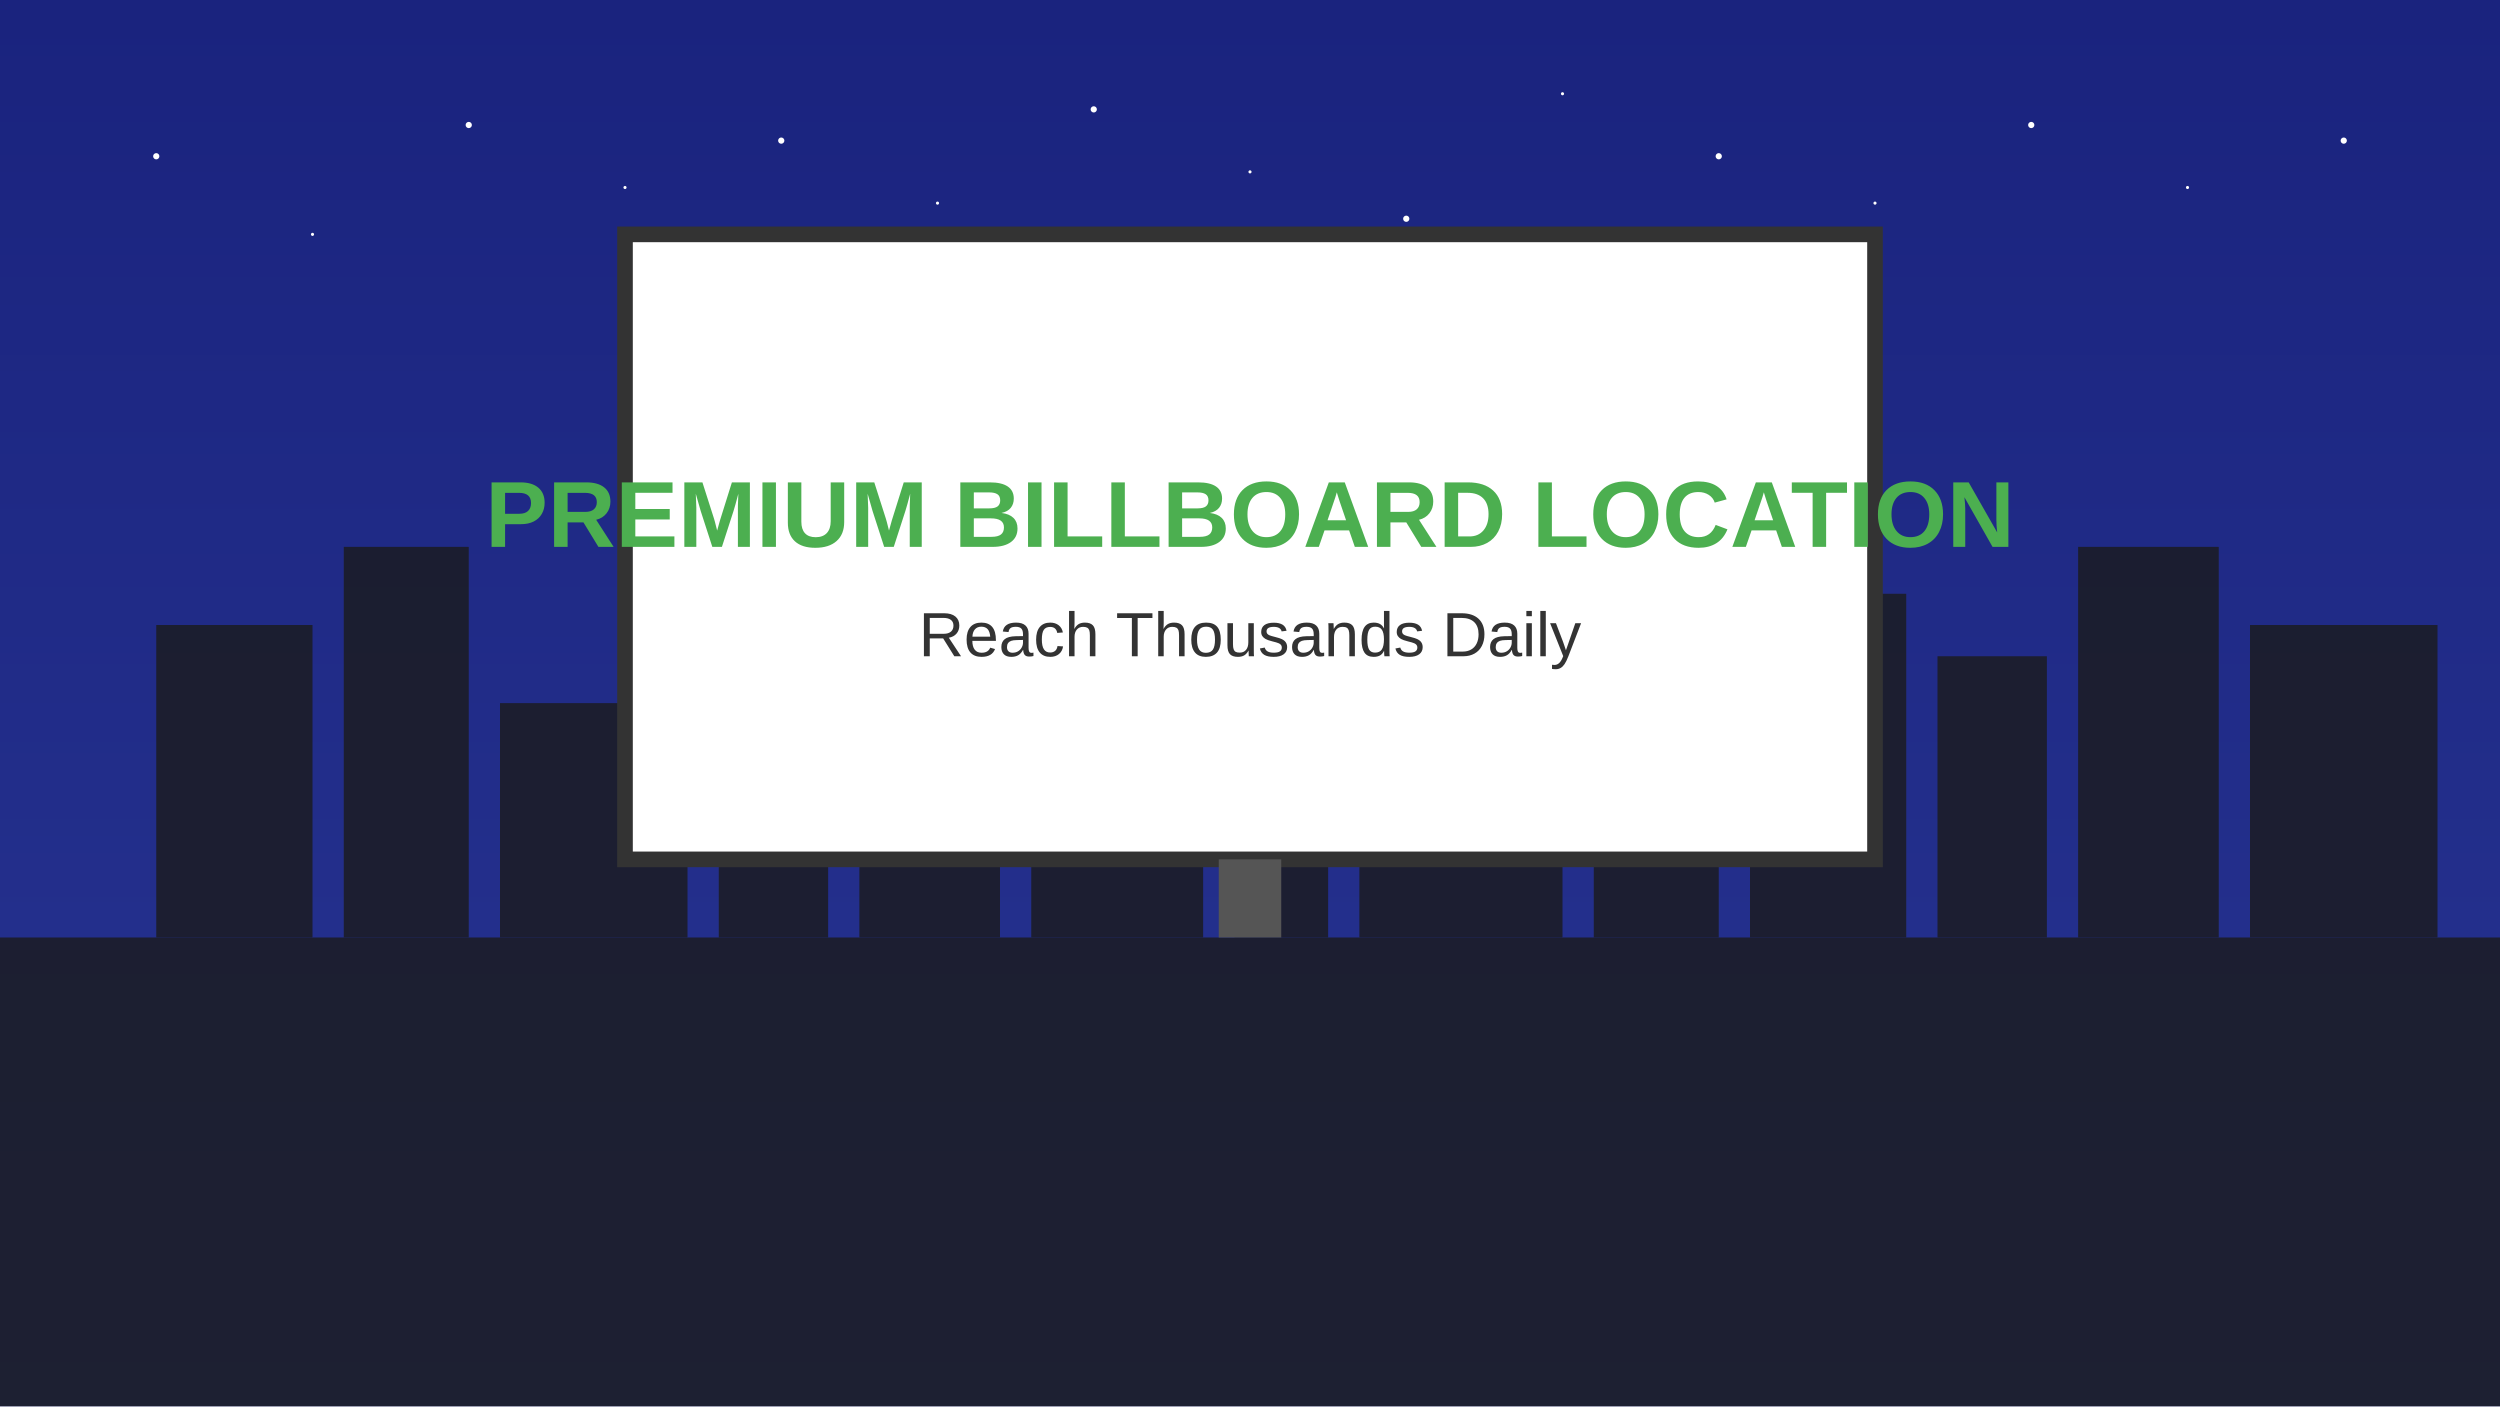
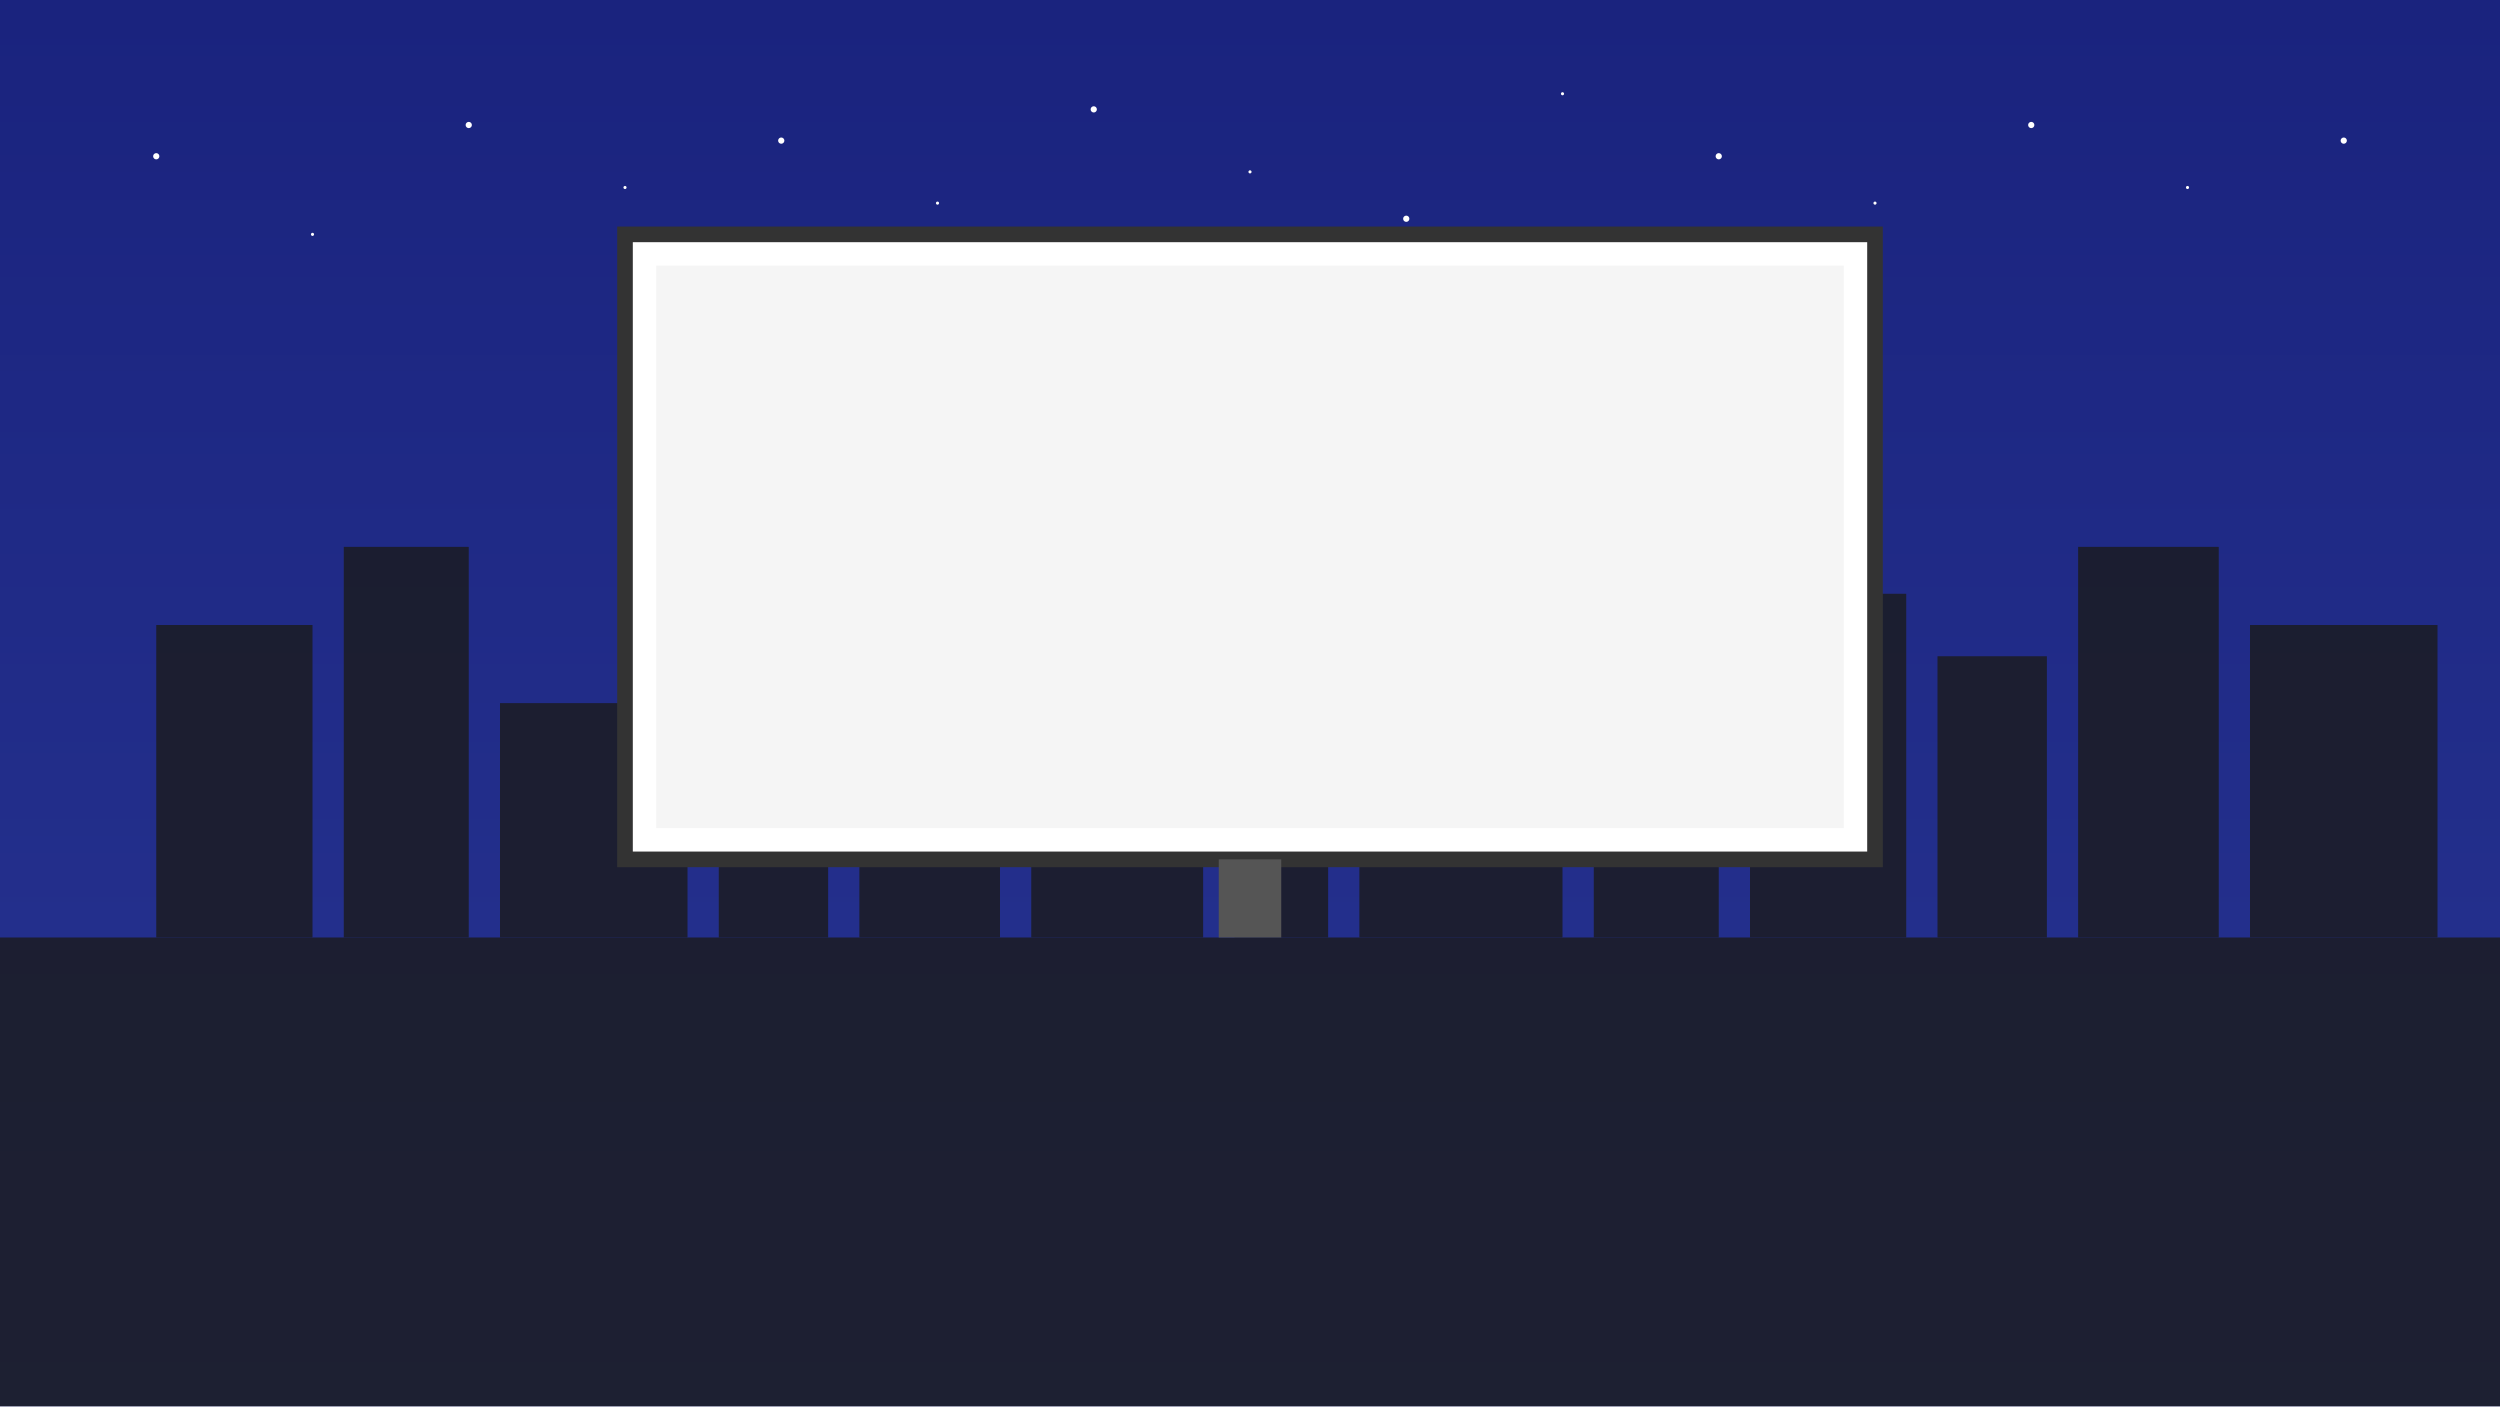
<svg xmlns="http://www.w3.org/2000/svg" width="1600" height="900">
  <defs>
    <linearGradient id="skyGradient" x1="0%" y1="0%" x2="0%" y2="100%">
      <stop offset="0%" style="stop-color:#1a237e;stop-opacity:1" />
      <stop offset="100%" style="stop-color:#283593;stop-opacity:1" />
    </linearGradient>
  </defs>
  <rect width="1600" height="900" fill="url(#skyGradient)" />
  <g fill="#1a1a1a" opacity="0.8">
    <rect x="0" y="600" width="1600" height="300" />
    <rect x="100" y="400" width="100" height="200" />
    <rect x="220" y="350" width="80" height="250" />
    <rect x="320" y="450" width="120" height="150" />
    <rect x="460" y="300" width="70" height="300" />
    <rect x="550" y="380" width="90" height="220" />
    <rect x="660" y="280" width="110" height="320" />
    <rect x="790" y="350" width="60" height="250" />
    <rect x="870" y="400" width="130" height="200" />
    <rect x="1020" y="320" width="80" height="280" />
    <rect x="1120" y="380" width="100" height="220" />
    <rect x="1240" y="420" width="70" height="180" />
    <rect x="1330" y="350" width="90" height="250" />
    <rect x="1440" y="400" width="120" height="200" />
  </g>
  <g>
    <rect x="400" y="150" width="800" height="400" fill="#fff" stroke="#333" stroke-width="10" />
-     <text x="800" y="350" font-family="Arial" font-size="60" text-anchor="middle" fill="#4CAF50" font-weight="bold">PREMIUM BILLBOARD LOCATION</text>
-     <text x="800" y="420" font-family="Arial" font-size="40" text-anchor="middle" fill="#333">Reach Thousands Daily</text>
+     <rect x="420" y="170" width="760" height="360" fill="#f5f5f5" />
  </g>
  <rect x="780" y="550" width="40" height="50" fill="#555" />
  <g fill="#fff">
    <circle cx="100" cy="100" r="2" />
    <circle cx="200" cy="150" r="1" />
    <circle cx="300" cy="80" r="2" />
    <circle cx="400" cy="120" r="1" />
    <circle cx="500" cy="90" r="2" />
    <circle cx="600" cy="130" r="1" />
    <circle cx="700" cy="70" r="2" />
    <circle cx="800" cy="110" r="1" />
    <circle cx="900" cy="140" r="2" />
    <circle cx="1000" cy="60" r="1" />
    <circle cx="1100" cy="100" r="2" />
    <circle cx="1200" cy="130" r="1" />
    <circle cx="1300" cy="80" r="2" />
    <circle cx="1400" cy="120" r="1" />
    <circle cx="1500" cy="90" r="2" />
  </g>
</svg>
